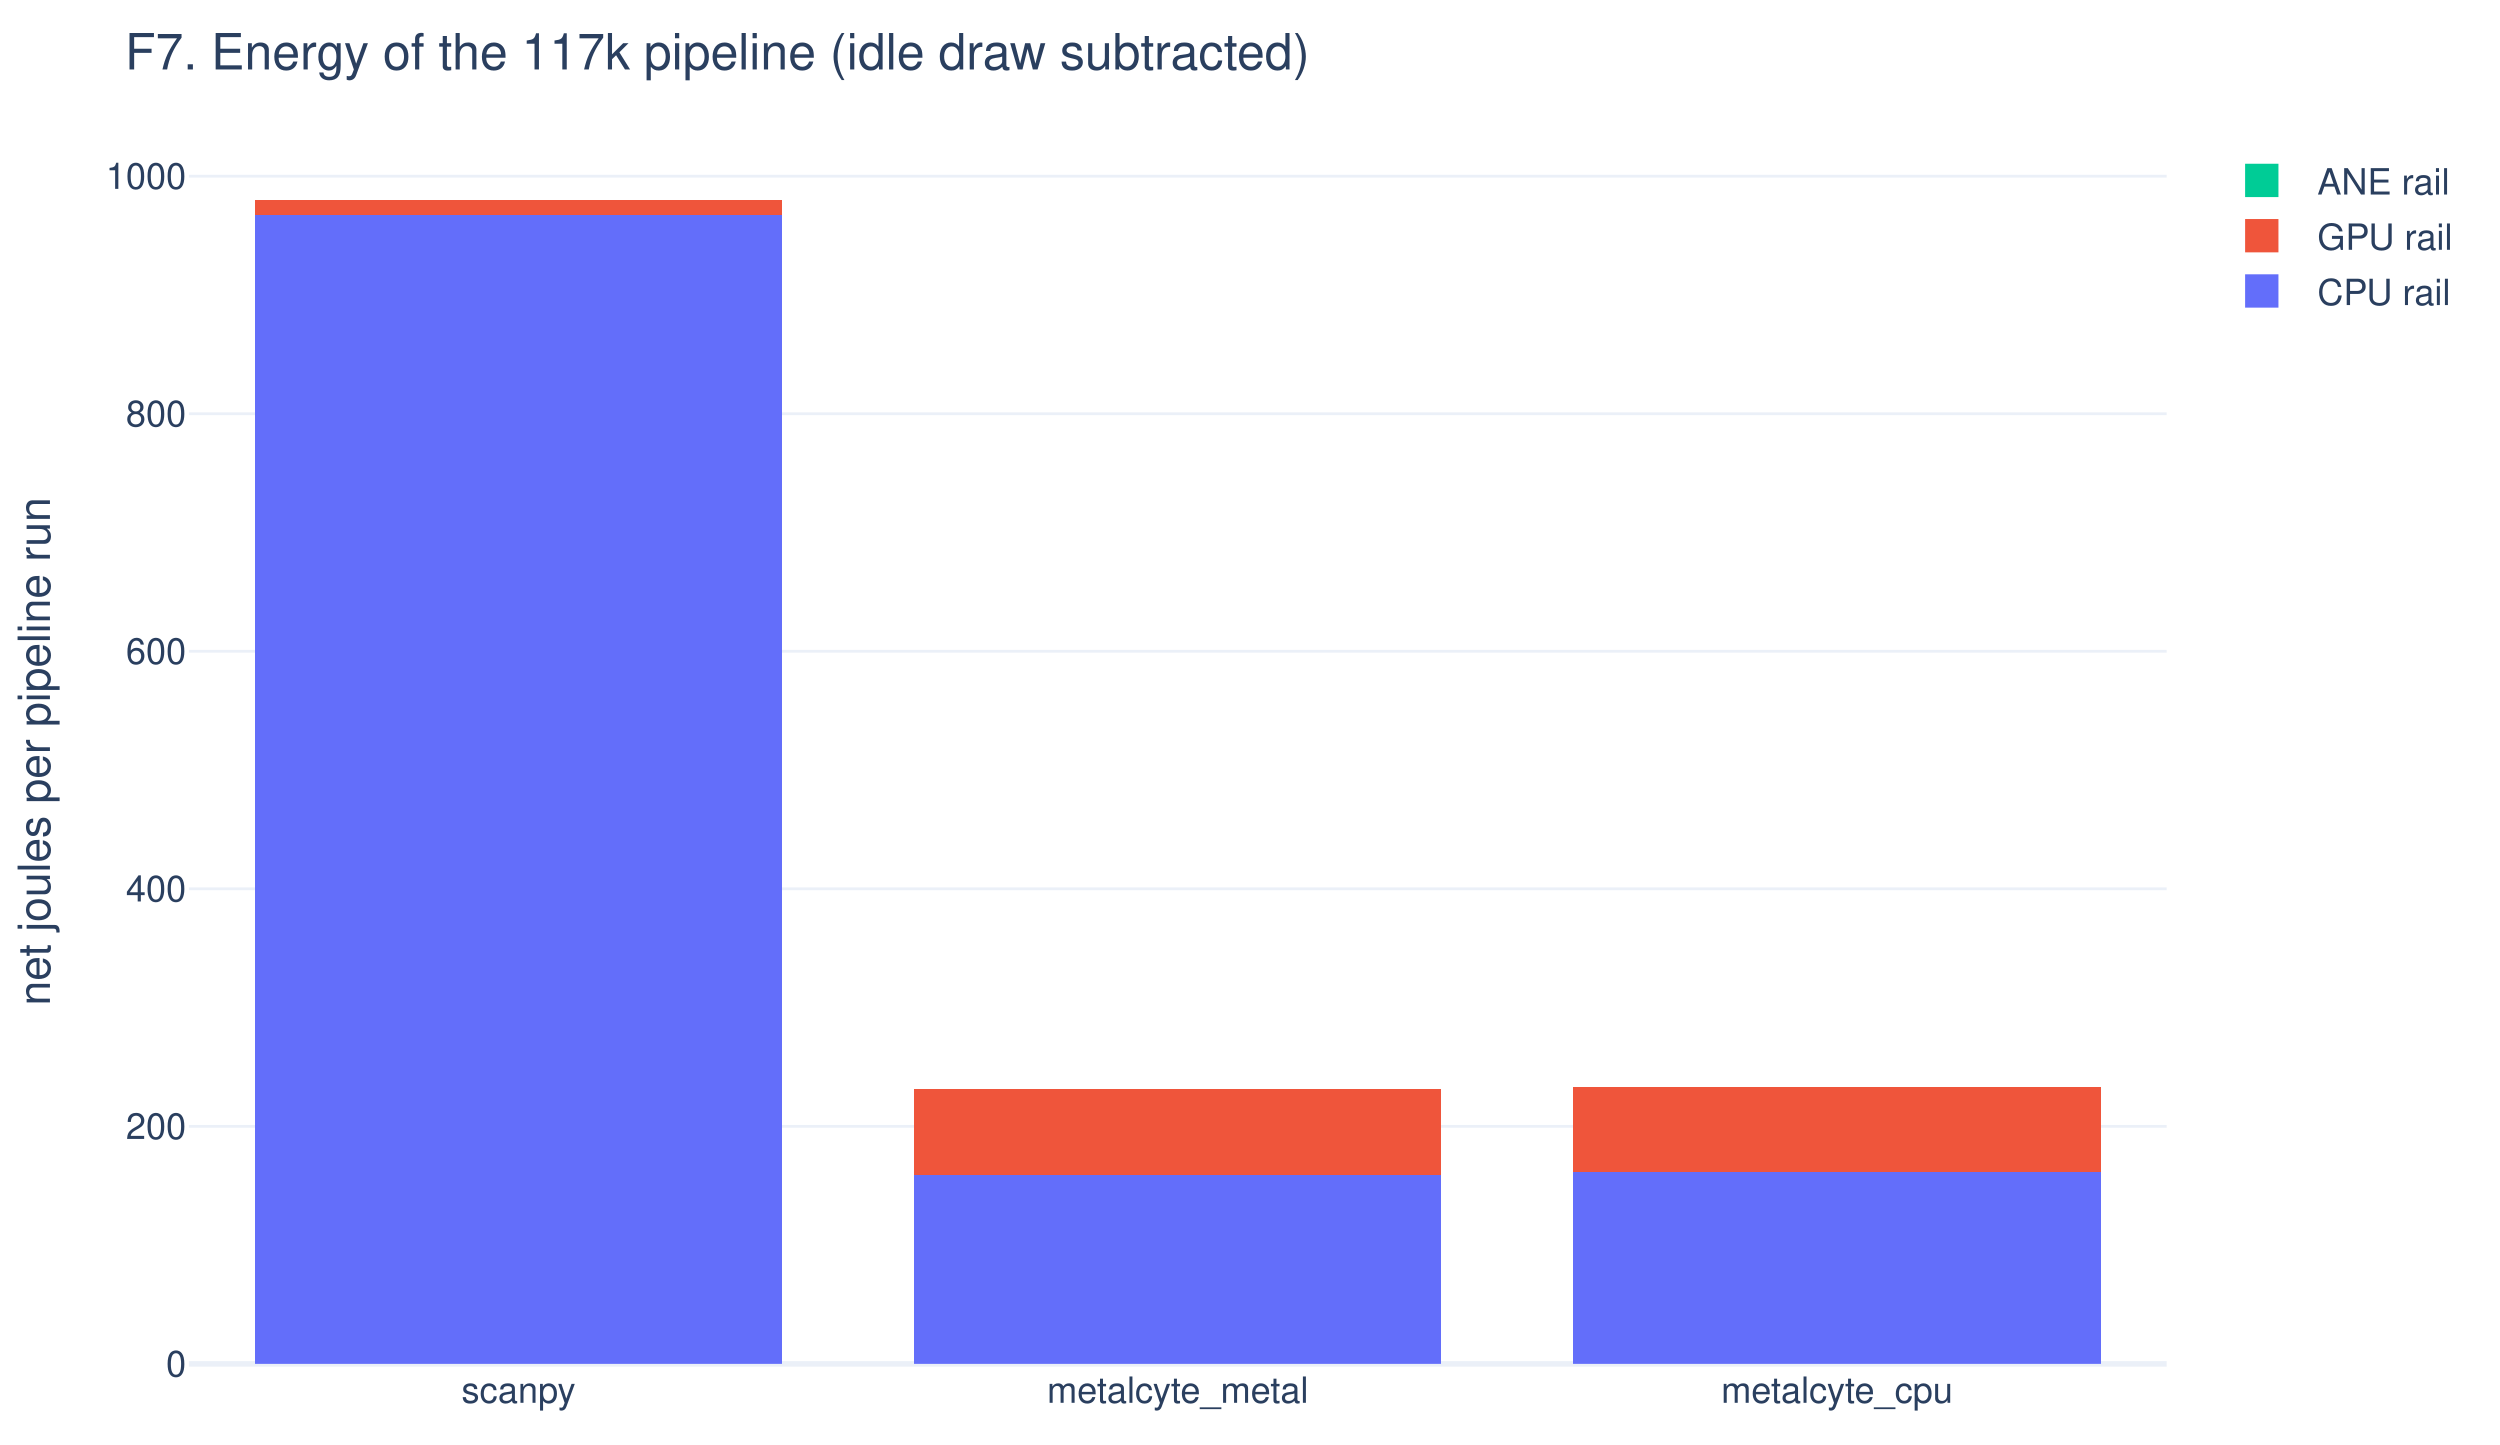
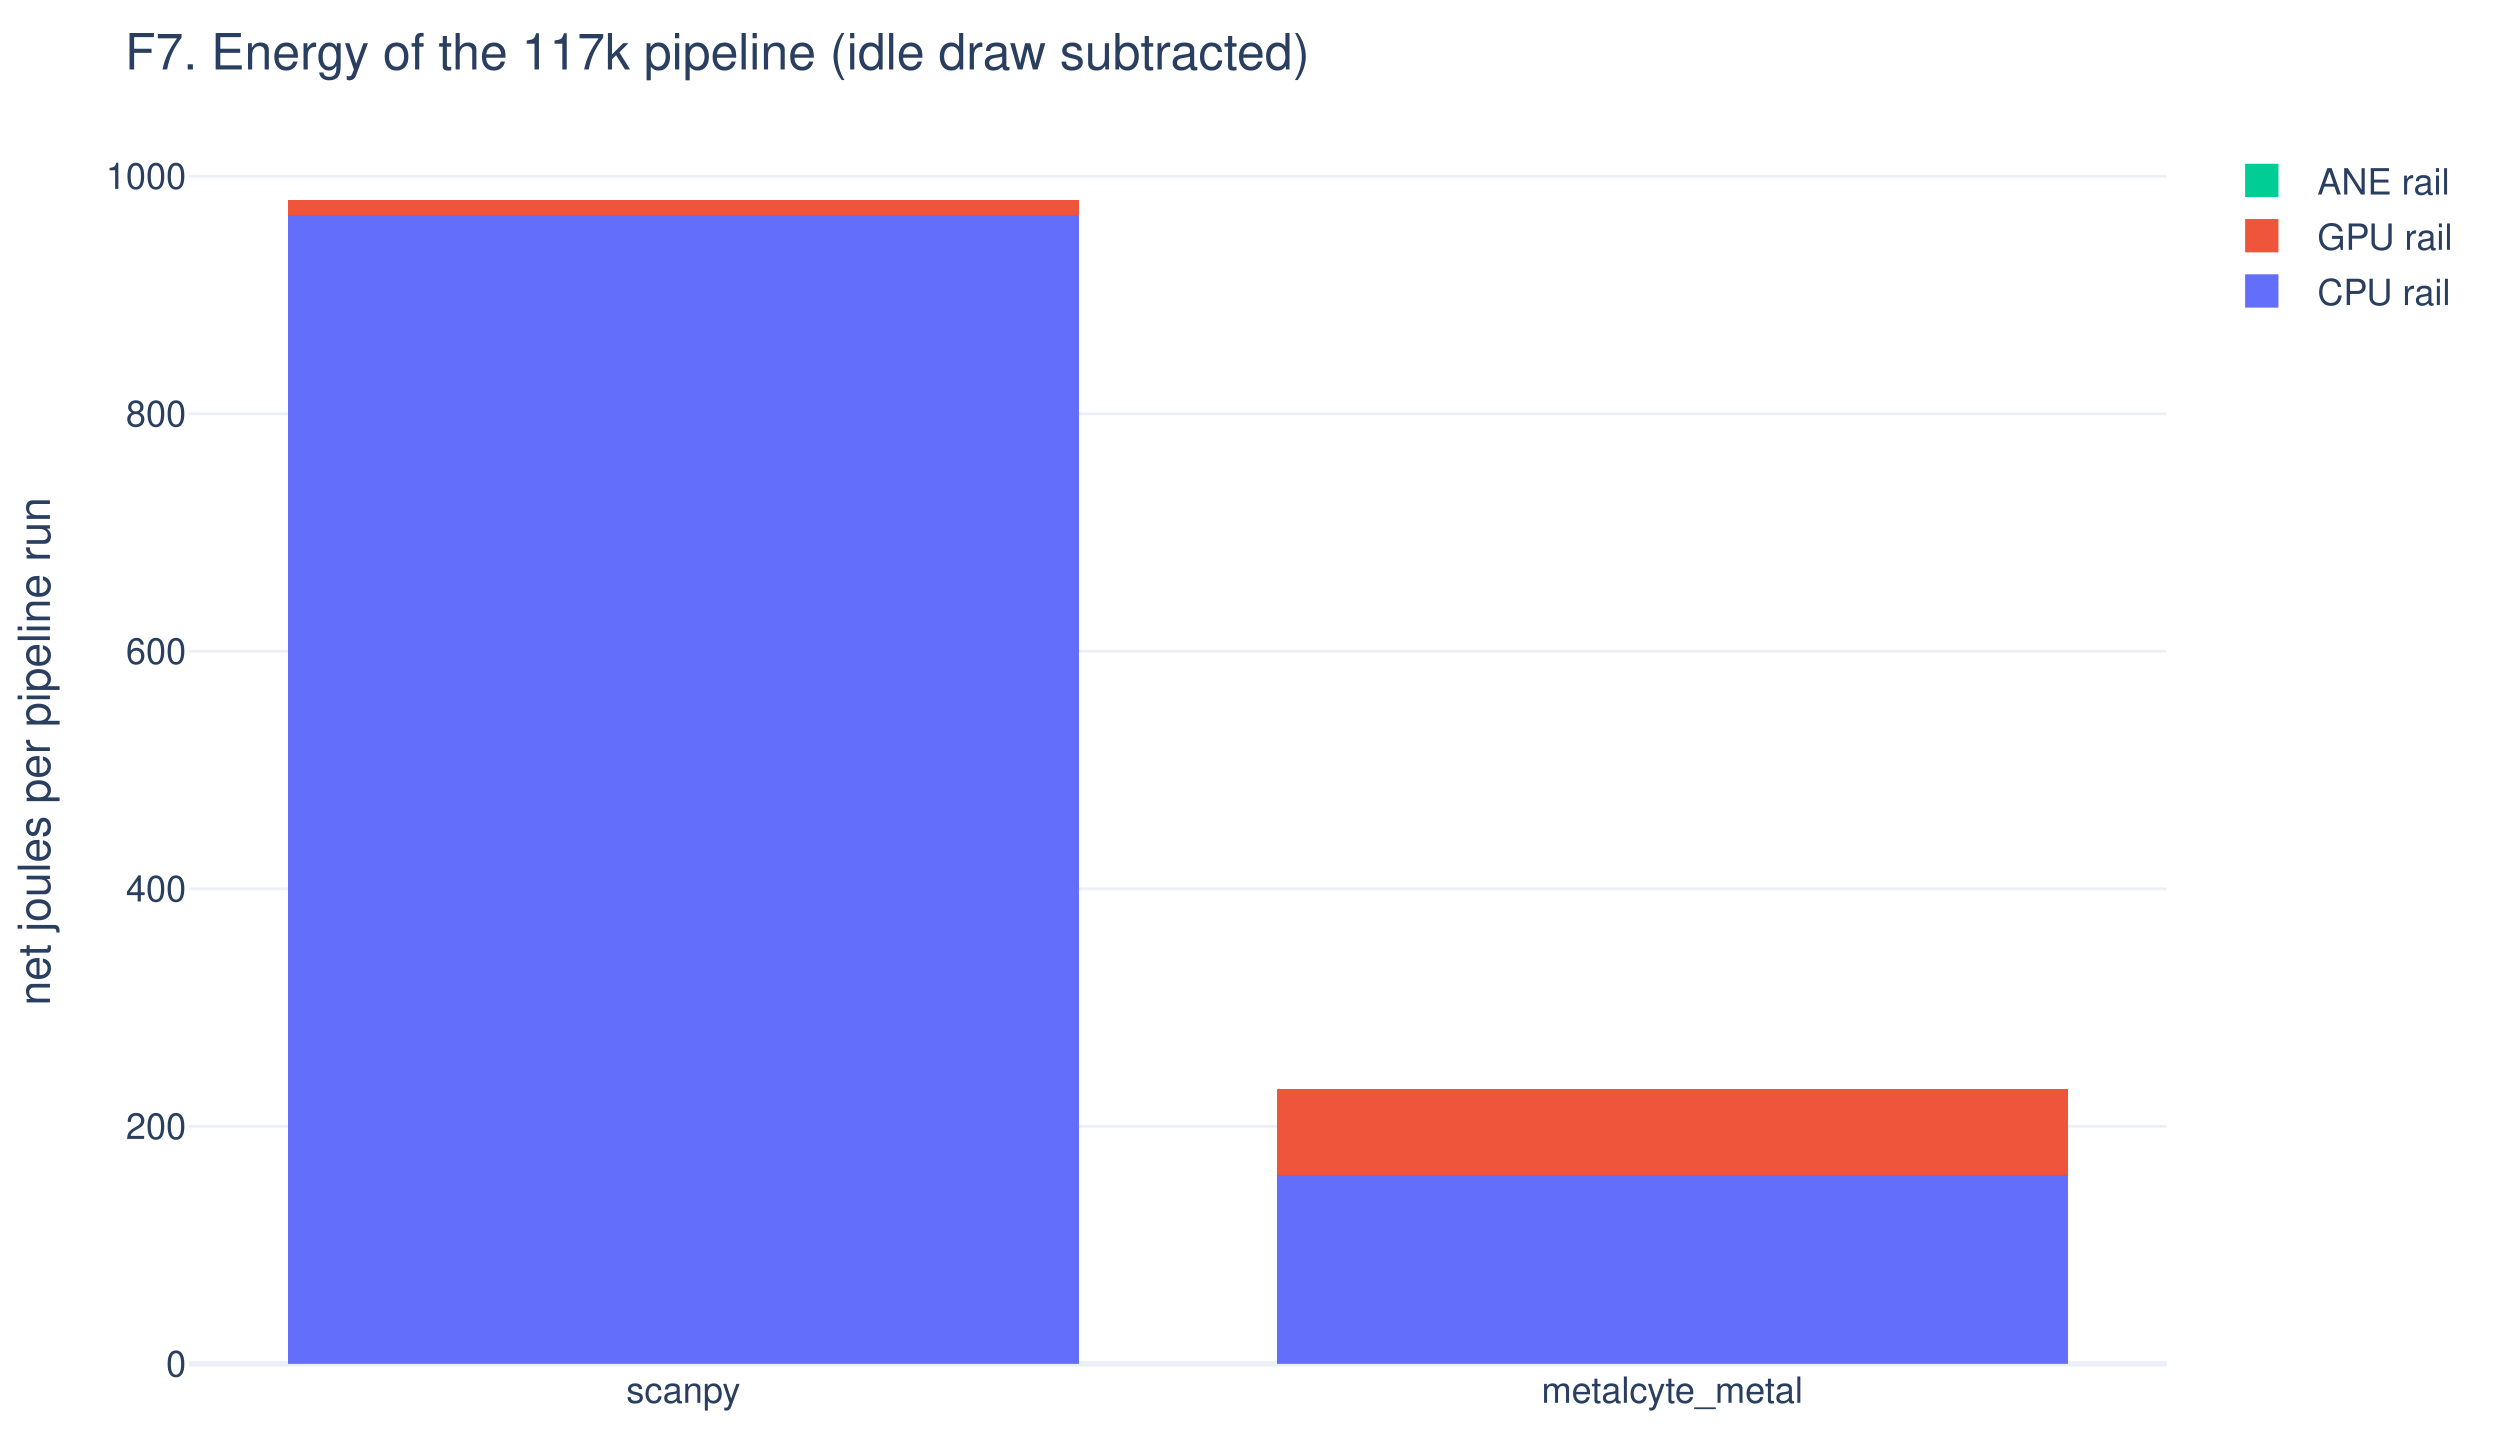
<svg xmlns="http://www.w3.org/2000/svg" class="main-svg" width="900" height="520" style="" viewBox="0 0 900 520">
  <rect x="0" y="0" width="900" height="520" style="fill: rgb(255, 255, 255); fill-opacity: 1;" />
-   <defs id="defs-e0ec10">
+   <defs id="defs-5f72a4">
    <g class="clips">
-       <clipPath id="clipe0ec10xyplot" class="plotclip">
+       <clipPath id="clip5f72a4xyplot" class="plotclip">
        <rect width="712" height="441" />
      </clipPath>
-       <clipPath class="axesclip" id="clipe0ec10x">
+       <clipPath class="axesclip" id="clip5f72a4x">
        <rect x="68" y="0" width="712" height="520" />
      </clipPath>
-       <clipPath class="axesclip" id="clipe0ec10y">
+       <clipPath class="axesclip" id="clip5f72a4y">
        <rect x="0" y="50" width="900" height="441" />
      </clipPath>
-       <clipPath class="axesclip" id="clipe0ec10xy">
+       <clipPath class="axesclip" id="clip5f72a4xy">
        <rect x="68" y="50" width="712" height="441" />
      </clipPath>
    </g>
    <g class="gradients" />
    <g class="patterns" />
  </defs>
  <g class="bglayer" />
  <g class="layer-below">
    <g class="imagelayer" />
    <g class="shapelayer" />
  </g>
  <g class="cartesianlayer">
    <g class="subplot xy">
      <g class="layer-subplot">
        <g class="shapelayer" />
        <g class="imagelayer" />
      </g>
      <g class="minor-gridlayer">
        <g class="x" />
        <g class="y" />
      </g>
      <g class="gridlayer">
        <g class="x" />
        <g class="y">
          <path class="ygrid crisp" transform="translate(0,405.49)" d="M68,0h712" style="stroke: rgb(235, 240, 248); stroke-opacity: 1; stroke-width: 1px;" />
          <path class="ygrid crisp" transform="translate(0,319.97)" d="M68,0h712" style="stroke: rgb(235, 240, 248); stroke-opacity: 1; stroke-width: 1px;" />
          <path class="ygrid crisp" transform="translate(0,234.46)" d="M68,0h712" style="stroke: rgb(235, 240, 248); stroke-opacity: 1; stroke-width: 1px;" />
          <path class="ygrid crisp" transform="translate(0,148.95)" d="M68,0h712" style="stroke: rgb(235, 240, 248); stroke-opacity: 1; stroke-width: 1px;" />
          <path class="ygrid crisp" transform="translate(0,63.43)" d="M68,0h712" style="stroke: rgb(235, 240, 248); stroke-opacity: 1; stroke-width: 1px;" />
        </g>
      </g>
      <g class="zerolinelayer">
        <path class="yzl zl crisp" transform="translate(0,491)" d="M68,0h712" style="stroke: rgb(235, 240, 248); stroke-opacity: 1; stroke-width: 2px;" />
      </g>
      <g class="layer-between">
        <g class="shapelayer" />
        <g class="imagelayer" />
      </g>
      <path class="xlines-below" />
      <path class="ylines-below" />
      <g class="overlines-below" />
      <g class="xaxislayer-below" />
      <g class="yaxislayer-below" />
      <g class="overaxes-below" />
      <g class="overplot">
-         <g class="xy" transform="translate(68,50)" clip-path="url(#clipe0ec10xyplot)">
+         <g class="xy" transform="translate(68,50)" clip-path="url(#clip5f72a4xyplot)">
          <g class="barlayer mlayer">
            <g class="trace bars" shape-rendering="crispEdges" style="opacity: 1;">
              <g class="points">
                <g class="point">
-                   <path d="M23.73,441V22.05H213.6V441Z" style="vector-effect: none; opacity: 1; stroke-width: 0px; fill: rgb(99, 110, 250); fill-opacity: 1;" />
-                 </g>
-                 <g class="point">
-                   <path d="M261.07,441V372.92H450.93V441Z" style="vector-effect: none; opacity: 1; stroke-width: 0px; fill: rgb(99, 110, 250); fill-opacity: 1;" />
-                 </g>
-                 <g class="point">
-                   <path d="M498.4,441V372.03H688.27V441Z" style="vector-effect: none; opacity: 1; stroke-width: 0px; fill: rgb(99, 110, 250); fill-opacity: 1;" />
+                   <path d="M35.6,441V22.05H320.4V441Z" style="vector-effect: none; opacity: 1; stroke-width: 0px; fill: rgb(99, 110, 250); fill-opacity: 1;" />
+                 </g>
+                 <g class="point">
+                   <path d="M391.6,441V372.92H676.4V441Z" style="vector-effect: none; opacity: 1; stroke-width: 0px; fill: rgb(99, 110, 250); fill-opacity: 1;" />
                </g>
              </g>
            </g>
            <g class="trace bars" shape-rendering="crispEdges" style="opacity: 1;">
              <g class="points">
                <g class="point">
-                   <path d="M23.73,22.05V27.37H213.6V22.05Z" style="vector-effect: none; opacity: 1; stroke-width: 0px; fill: rgb(239, 85, 59); fill-opacity: 1;" />
-                 </g>
-                 <g class="point">
-                   <path d="M261.07,372.92V341.95H450.93V372.92Z" style="vector-effect: none; opacity: 1; stroke-width: 0px; fill: rgb(239, 85, 59); fill-opacity: 1;" />
-                 </g>
-                 <g class="point">
-                   <path d="M498.4,372.03V341.26H688.27V372.03Z" style="vector-effect: none; opacity: 1; stroke-width: 0px; fill: rgb(239, 85, 59); fill-opacity: 1;" />
+                   <path d="M35.6,22.05V27.37H320.4V22.05Z" style="vector-effect: none; opacity: 1; stroke-width: 0px; fill: rgb(239, 85, 59); fill-opacity: 1;" />
+                 </g>
+                 <g class="point">
+                   <path d="M391.6,372.92V341.95H676.4V372.92Z" style="vector-effect: none; opacity: 1; stroke-width: 0px; fill: rgb(239, 85, 59); fill-opacity: 1;" />
                </g>
              </g>
            </g>
            <g class="trace bars" shape-rendering="crispEdges" style="opacity: 1;">
              <g class="points">
-                 <g class="point">
-                   <path d="M0,0Z" style="vector-effect: none; opacity: 1; stroke-width: 0px; fill: rgb(0, 204, 150); fill-opacity: 1;" />
-                 </g>
                <g class="point">
                  <path d="M0,0Z" style="vector-effect: none; opacity: 1; stroke-width: 0px; fill: rgb(0, 204, 150); fill-opacity: 1;" />
                </g>
                <g class="point">
                  <path d="M0,0Z" style="vector-effect: none; opacity: 1; stroke-width: 0px; fill: rgb(0, 204, 150); fill-opacity: 1;" />
                </g>
              </g>
            </g>
          </g>
        </g>
      </g>
      <g class="zerolinelayer-above" />
      <path class="xlines-above crisp" d="M0,0" style="fill: none;" />
      <path class="ylines-above crisp" d="M0,0" style="fill: none;" />
      <g class="overlines-above" />
      <g class="xaxislayer-above">
        <g class="xtick">
-           <text text-anchor="middle" x="0" y="505" transform="translate(186.67,0)" style="font-family: 'Helvetica Neue', Helvetica, Arial, sans-serif; font-size: 13px; fill: rgb(42, 63, 95); fill-opacity: 1; white-space: pre;">scanpy</text>
+           <text text-anchor="middle" x="0" y="505" transform="translate(246,0)" style="font-family: 'Helvetica Neue', Helvetica, Arial, sans-serif; font-size: 13px; fill: rgb(42, 63, 95); fill-opacity: 1; white-space: pre;">scanpy</text>
        </g>
        <g class="xtick">
-           <text text-anchor="middle" x="0" y="505" transform="translate(424,0)" style="font-family: 'Helvetica Neue', Helvetica, Arial, sans-serif; font-size: 13px; fill: rgb(42, 63, 95); fill-opacity: 1; white-space: pre;">metalcyte_metal</text>
-         </g>
-         <g class="xtick">
-           <text text-anchor="middle" x="0" y="505" transform="translate(661.33,0)" style="font-family: 'Helvetica Neue', Helvetica, Arial, sans-serif; font-size: 13px; fill: rgb(42, 63, 95); fill-opacity: 1; white-space: pre;">metalcyte_cpu</text>
+           <text text-anchor="middle" x="0" y="505" transform="translate(602,0)" style="font-family: 'Helvetica Neue', Helvetica, Arial, sans-serif; font-size: 13px; fill: rgb(42, 63, 95); fill-opacity: 1; white-space: pre;">metalcyte_metal</text>
        </g>
      </g>
      <g class="yaxislayer-above">
        <g class="ytick">
          <text text-anchor="end" x="67" y="4.55" transform="translate(0,491)" style="font-family: 'Helvetica Neue', Helvetica, Arial, sans-serif; font-size: 13px; fill: rgb(42, 63, 95); fill-opacity: 1; white-space: pre;">0</text>
        </g>
        <g class="ytick">
          <text text-anchor="end" x="67" y="4.55" style="font-family: 'Helvetica Neue', Helvetica, Arial, sans-serif; font-size: 13px; fill: rgb(42, 63, 95); fill-opacity: 1; white-space: pre;" transform="translate(0,405.49)">200</text>
        </g>
        <g class="ytick">
          <text text-anchor="end" x="67" y="4.55" style="font-family: 'Helvetica Neue', Helvetica, Arial, sans-serif; font-size: 13px; fill: rgb(42, 63, 95); fill-opacity: 1; white-space: pre;" transform="translate(0,319.97)">400</text>
        </g>
        <g class="ytick">
          <text text-anchor="end" x="67" y="4.55" style="font-family: 'Helvetica Neue', Helvetica, Arial, sans-serif; font-size: 13px; fill: rgb(42, 63, 95); fill-opacity: 1; white-space: pre;" transform="translate(0,234.46)">600</text>
        </g>
        <g class="ytick">
          <text text-anchor="end" x="67" y="4.55" style="font-family: 'Helvetica Neue', Helvetica, Arial, sans-serif; font-size: 13px; fill: rgb(42, 63, 95); fill-opacity: 1; white-space: pre;" transform="translate(0,148.95)">800</text>
        </g>
        <g class="ytick">
          <text text-anchor="end" x="67" y="4.55" style="font-family: 'Helvetica Neue', Helvetica, Arial, sans-serif; font-size: 13px; fill: rgb(42, 63, 95); fill-opacity: 1; white-space: pre;" transform="translate(0,63.43)">1000</text>
        </g>
      </g>
      <g class="overaxes-above" />
    </g>
  </g>
  <g class="polarlayer" />
  <g class="smithlayer" />
  <g class="ternarylayer" />
  <g class="geolayer" />
  <g class="funnelarealayer" />
  <g class="pielayer" />
  <g class="iciclelayer" />
  <g class="treemaplayer" />
  <g class="sunburstlayer" />
  <g class="glimages" />
-   <defs id="topdefs-e0ec10">
+   <defs id="topdefs-5f72a4">
    <g class="clips" />
-     <clipPath id="legende0ec10">
+     <clipPath id="legend5f72a4">
      <rect width="94" height="70" x="0" y="0" />
    </clipPath>
  </defs>
  <g class="layer-above">
    <g class="imagelayer" />
    <g class="shapelayer" />
  </g>
  <g class="infolayer">
    <g class="legend" pointer-events="all" transform="translate(794.24,50)">
      <rect class="bg" shape-rendering="crispEdges" style="stroke: rgb(68, 68, 68); stroke-opacity: 1; fill: rgb(255, 255, 255); fill-opacity: 1; stroke-width: 0px;" width="94" height="70" x="0" y="0" />
-       <g class="scrollbox" transform="" clip-path="url(#legende0ec10)">
+       <g class="scrollbox" transform="" clip-path="url(#legend5f72a4)">
        <g class="groups">
          <g class="traces" transform="translate(0,14.95)" style="opacity: 1;">
            <text class="legendtext" text-anchor="start" x="40" y="5.07" style="font-family: 'Helvetica Neue', Helvetica, Arial, sans-serif; font-size: 13px; fill: rgb(42, 63, 95); fill-opacity: 1; white-space: pre;">ANE rail</text>
            <g class="layers" style="opacity: 1;">
              <g class="legendfill" />
              <g class="legendlines" />
              <g class="legendsymbols">
                <g class="legendpoints">
                  <path class="legendundefined" d="M6,6H-6V-6H6Z" transform="translate(20,0)" style="stroke-width: 0px; fill: rgb(0, 204, 150); fill-opacity: 1;" />
                </g>
              </g>
            </g>
            <rect class="legendtoggle" x="0" y="-9.95" width="88.375" height="19.9" style="fill: rgb(0, 0, 0); fill-opacity: 0;" />
          </g>
          <g class="traces" transform="translate(0,34.85)" style="opacity: 1;">
            <text class="legendtext" text-anchor="start" x="40" y="5.07" style="font-family: 'Helvetica Neue', Helvetica, Arial, sans-serif; font-size: 13px; fill: rgb(42, 63, 95); fill-opacity: 1; white-space: pre;">GPU rail</text>
            <g class="layers" style="opacity: 1;">
              <g class="legendfill" />
              <g class="legendlines" />
              <g class="legendsymbols">
                <g class="legendpoints">
                  <path class="legendundefined" d="M6,6H-6V-6H6Z" transform="translate(20,0)" style="stroke-width: 0px; fill: rgb(239, 85, 59); fill-opacity: 1;" />
                </g>
              </g>
            </g>
            <rect class="legendtoggle" x="0" y="-9.95" width="88.375" height="19.9" style="fill: rgb(0, 0, 0); fill-opacity: 0;" />
          </g>
          <g class="traces" transform="translate(0,54.75)" style="opacity: 1;">
            <text class="legendtext" text-anchor="start" x="40" y="5.07" style="font-family: 'Helvetica Neue', Helvetica, Arial, sans-serif; font-size: 13px; fill: rgb(42, 63, 95); fill-opacity: 1; white-space: pre;">CPU rail</text>
            <g class="layers" style="opacity: 1;">
              <g class="legendfill" />
              <g class="legendlines" />
              <g class="legendsymbols">
                <g class="legendpoints">
                  <path class="legendundefined" d="M6,6H-6V-6H6Z" transform="translate(20,0)" style="stroke-width: 0px; fill: rgb(99, 110, 250); fill-opacity: 1;" />
                </g>
              </g>
            </g>
            <rect class="legendtoggle" x="0" y="-9.95" width="88.375" height="19.9" style="fill: rgb(0, 0, 0); fill-opacity: 0;" />
          </g>
        </g>
      </g>
      <rect class="scrollbar" rx="20" ry="3" width="0" height="0" style="fill: rgb(128, 139, 164); fill-opacity: 1;" x="0" y="0" />
    </g>
    <g class="g-gtitle">
      <text class="gtitle" x="45" y="25" text-anchor="start" dy="0em" style="opacity: 1; font-family: 'Helvetica Neue', Helvetica, Arial, sans-serif; font-size: 18px; fill: rgb(42, 63, 95); fill-opacity: 1; white-space: pre;">F7. Energy of the 117k pipeline (idle draw subtracted)</text>
    </g>
    <g class="g-xtitle" />
    <g class="g-ytitle">
      <text class="ytitle" transform="rotate(-90,17.97812,270.5)" x="17.978" y="270.5" text-anchor="middle" style="opacity: 1; font-family: 'Helvetica Neue', Helvetica, Arial, sans-serif; font-size: 16px; fill: rgb(42, 63, 95); fill-opacity: 1; white-space: pre;">net joules per pipeline run</text>
    </g>
  </g>
</svg>
